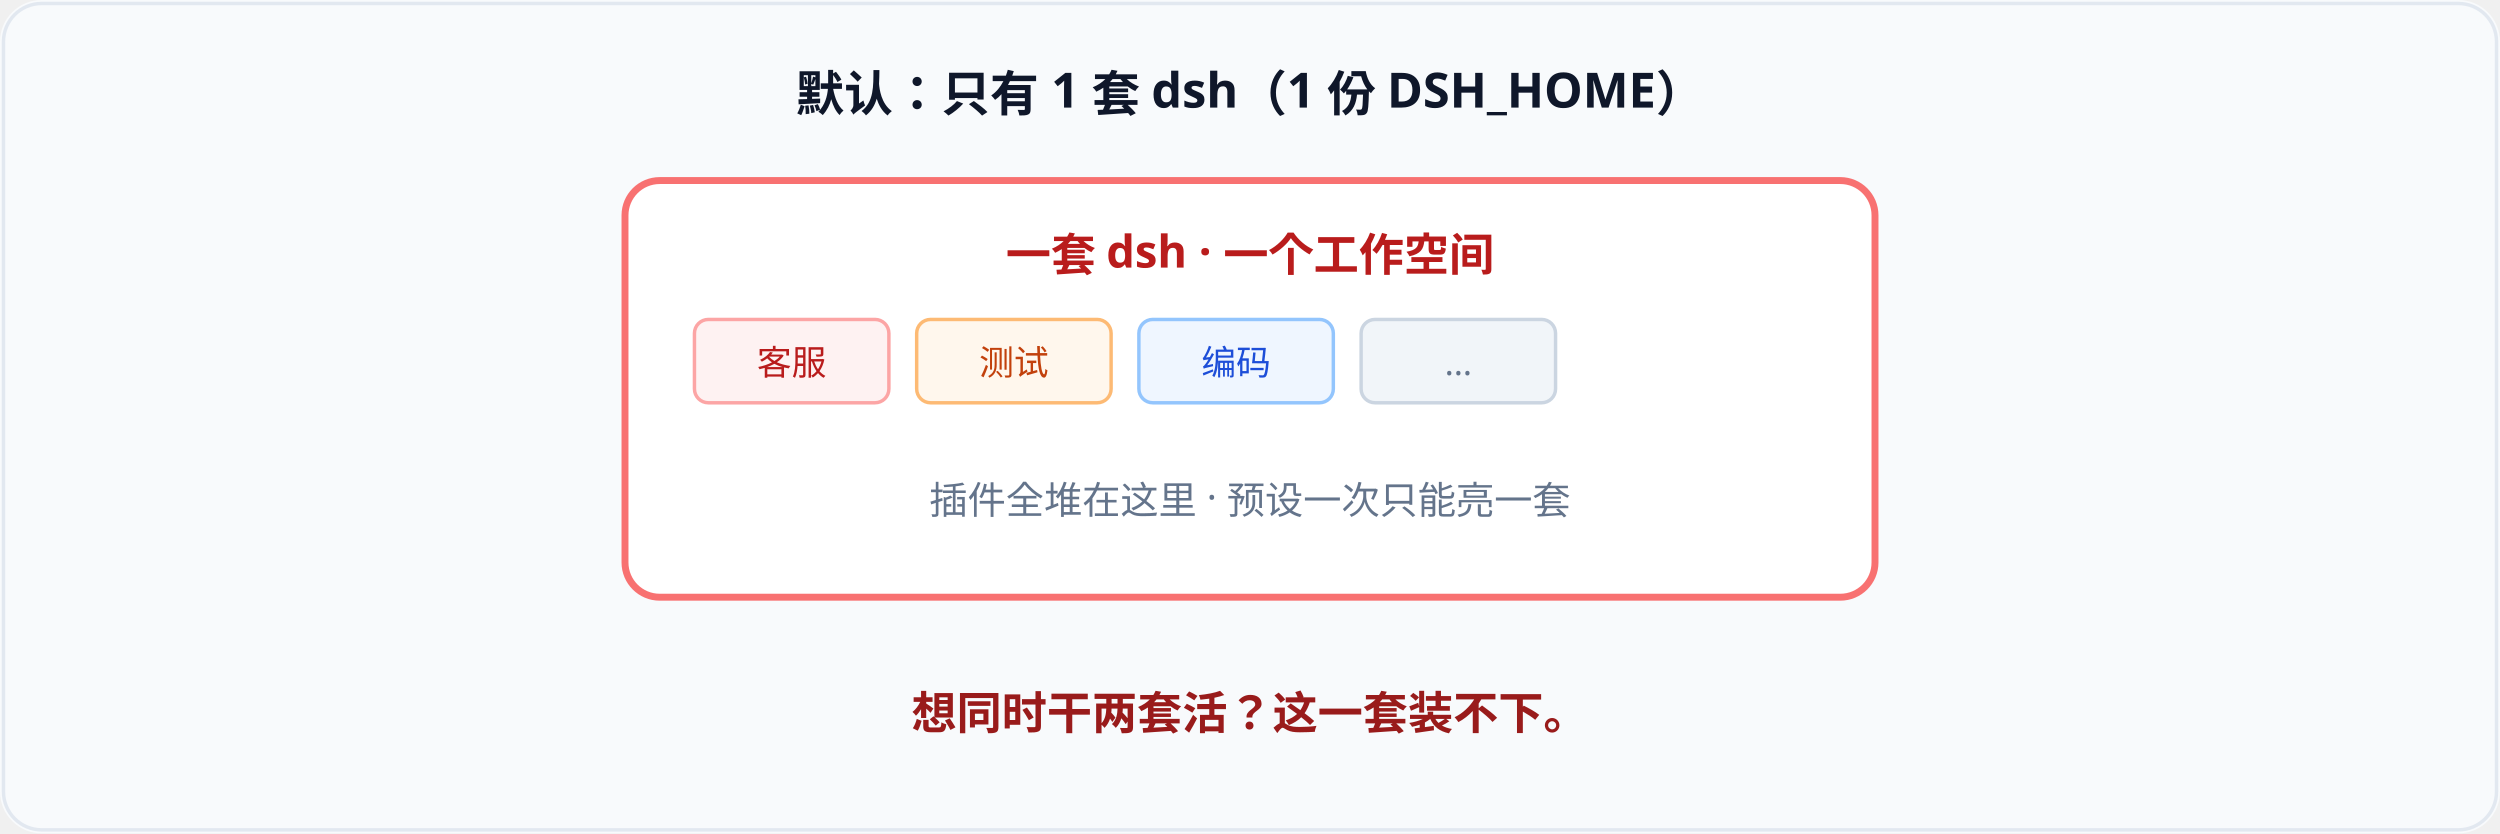
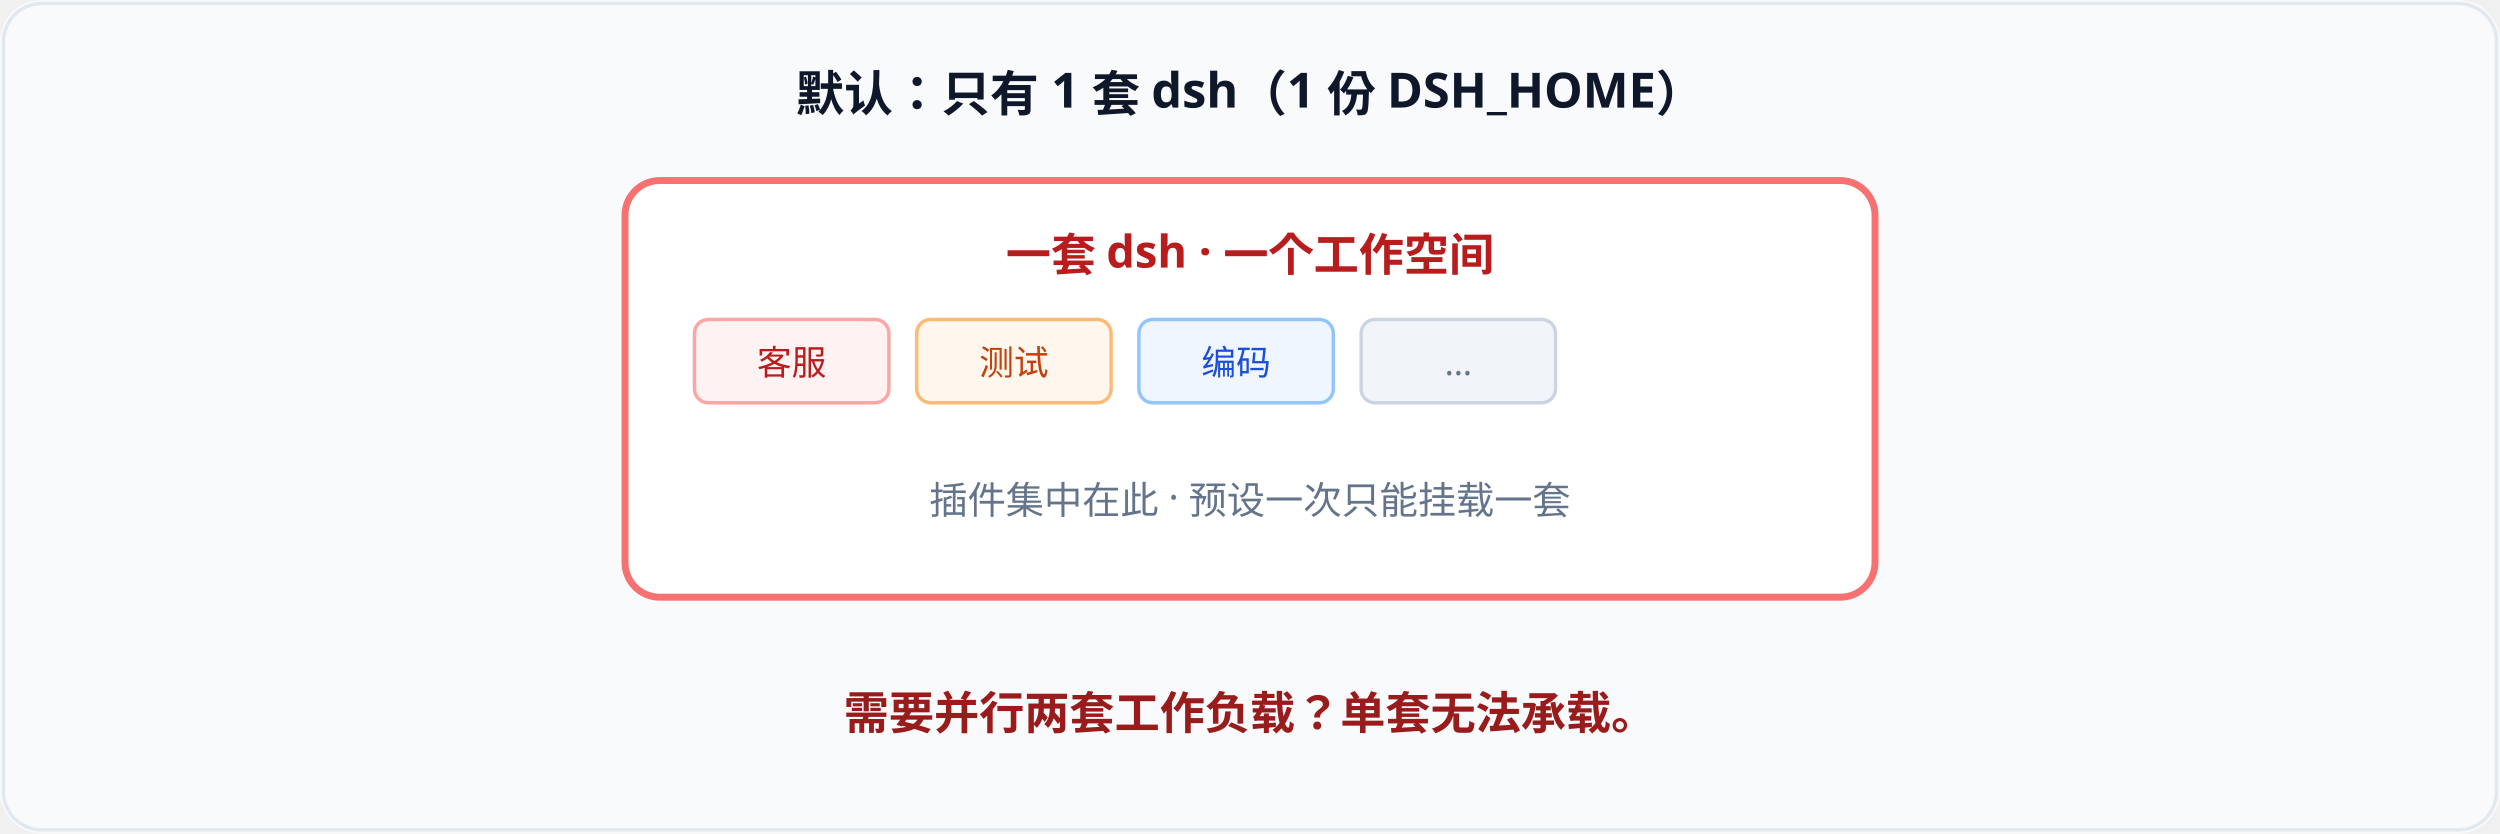
<svg xmlns="http://www.w3.org/2000/svg" viewBox="0 0 720 240" fill="none">
  <rect width="720" height="240" rx="12" fill="#f8fafc" />
  <rect x="1" y="1" width="718" height="238" rx="11" stroke="#e2e8f0" />
  <text x="360" y="32" text-anchor="middle" font-family="Segoe UI, Microsoft YaHei, sans-serif" font-size="14" font-weight="700" fill="#0f172a">默认：只有 1 套 dsh（1 份 DSH_HOME）</text>
  <rect x="180" y="52" width="360" height="120" rx="10" fill="#fff" stroke="#f87171" stroke-width="2" />
  <text x="360" y="78" text-anchor="middle" font-family="Segoe UI, Microsoft YaHei, sans-serif" font-size="13" font-weight="700" fill="#b91c1c">一套 dsh · 一个工作空间</text>
  <rect x="200" y="92" width="56" height="24" rx="4" fill="#fef2f2" stroke="#fca5a5" />
  <text x="228" y="108" text-anchor="middle" font-family="Segoe UI, Microsoft YaHei, sans-serif" font-size="10" fill="#b91c1c">客服</text>
  <rect x="264" y="92" width="56" height="24" rx="4" fill="#fff7ed" stroke="#fdba74" />
  <text x="292" y="108" text-anchor="middle" font-family="Segoe UI, Microsoft YaHei, sans-serif" font-size="10" fill="#c2410c">测试</text>
  <rect x="328" y="92" width="56" height="24" rx="4" fill="#eff6ff" stroke="#93c5fd" />
  <text x="356" y="108" text-anchor="middle" font-family="Segoe UI, Microsoft YaHei, sans-serif" font-size="10" fill="#1d4ed8">编码</text>
  <rect x="392" y="92" width="56" height="24" rx="4" fill="#f1f5f9" stroke="#cbd5e1" />
  <text x="420" y="108" text-anchor="middle" font-family="Segoe UI, Microsoft YaHei, sans-serif" font-size="10" fill="#64748b">…</text>
-   <text x="360" y="148" text-anchor="middle" font-family="Segoe UI, Microsoft YaHei, sans-serif" font-size="11" fill="#64748b">插件全堆在这里 · 预设一次只能亮一套</text>
-   <text x="360" y="210" text-anchor="middle" font-family="Segoe UI, Microsoft YaHei, sans-serif" font-size="13" font-weight="600" fill="#991b1b">想同时干两套活？这一套装不下。</text>
+   <text x="360" y="148" text-anchor="middle" font-family="Segoe UI, Microsoft YaHei, sans-serif" font-size="11" fill="#64748b">插件集中在此 · 预设一次只能挂载一套</text>
+   <text x="360" y="210" text-anchor="middle" font-family="Segoe UI, Microsoft YaHei, sans-serif" font-size="13" font-weight="600" fill="#991b1b">需要并行两套工作负载？单套无法承载。</text>
</svg>
